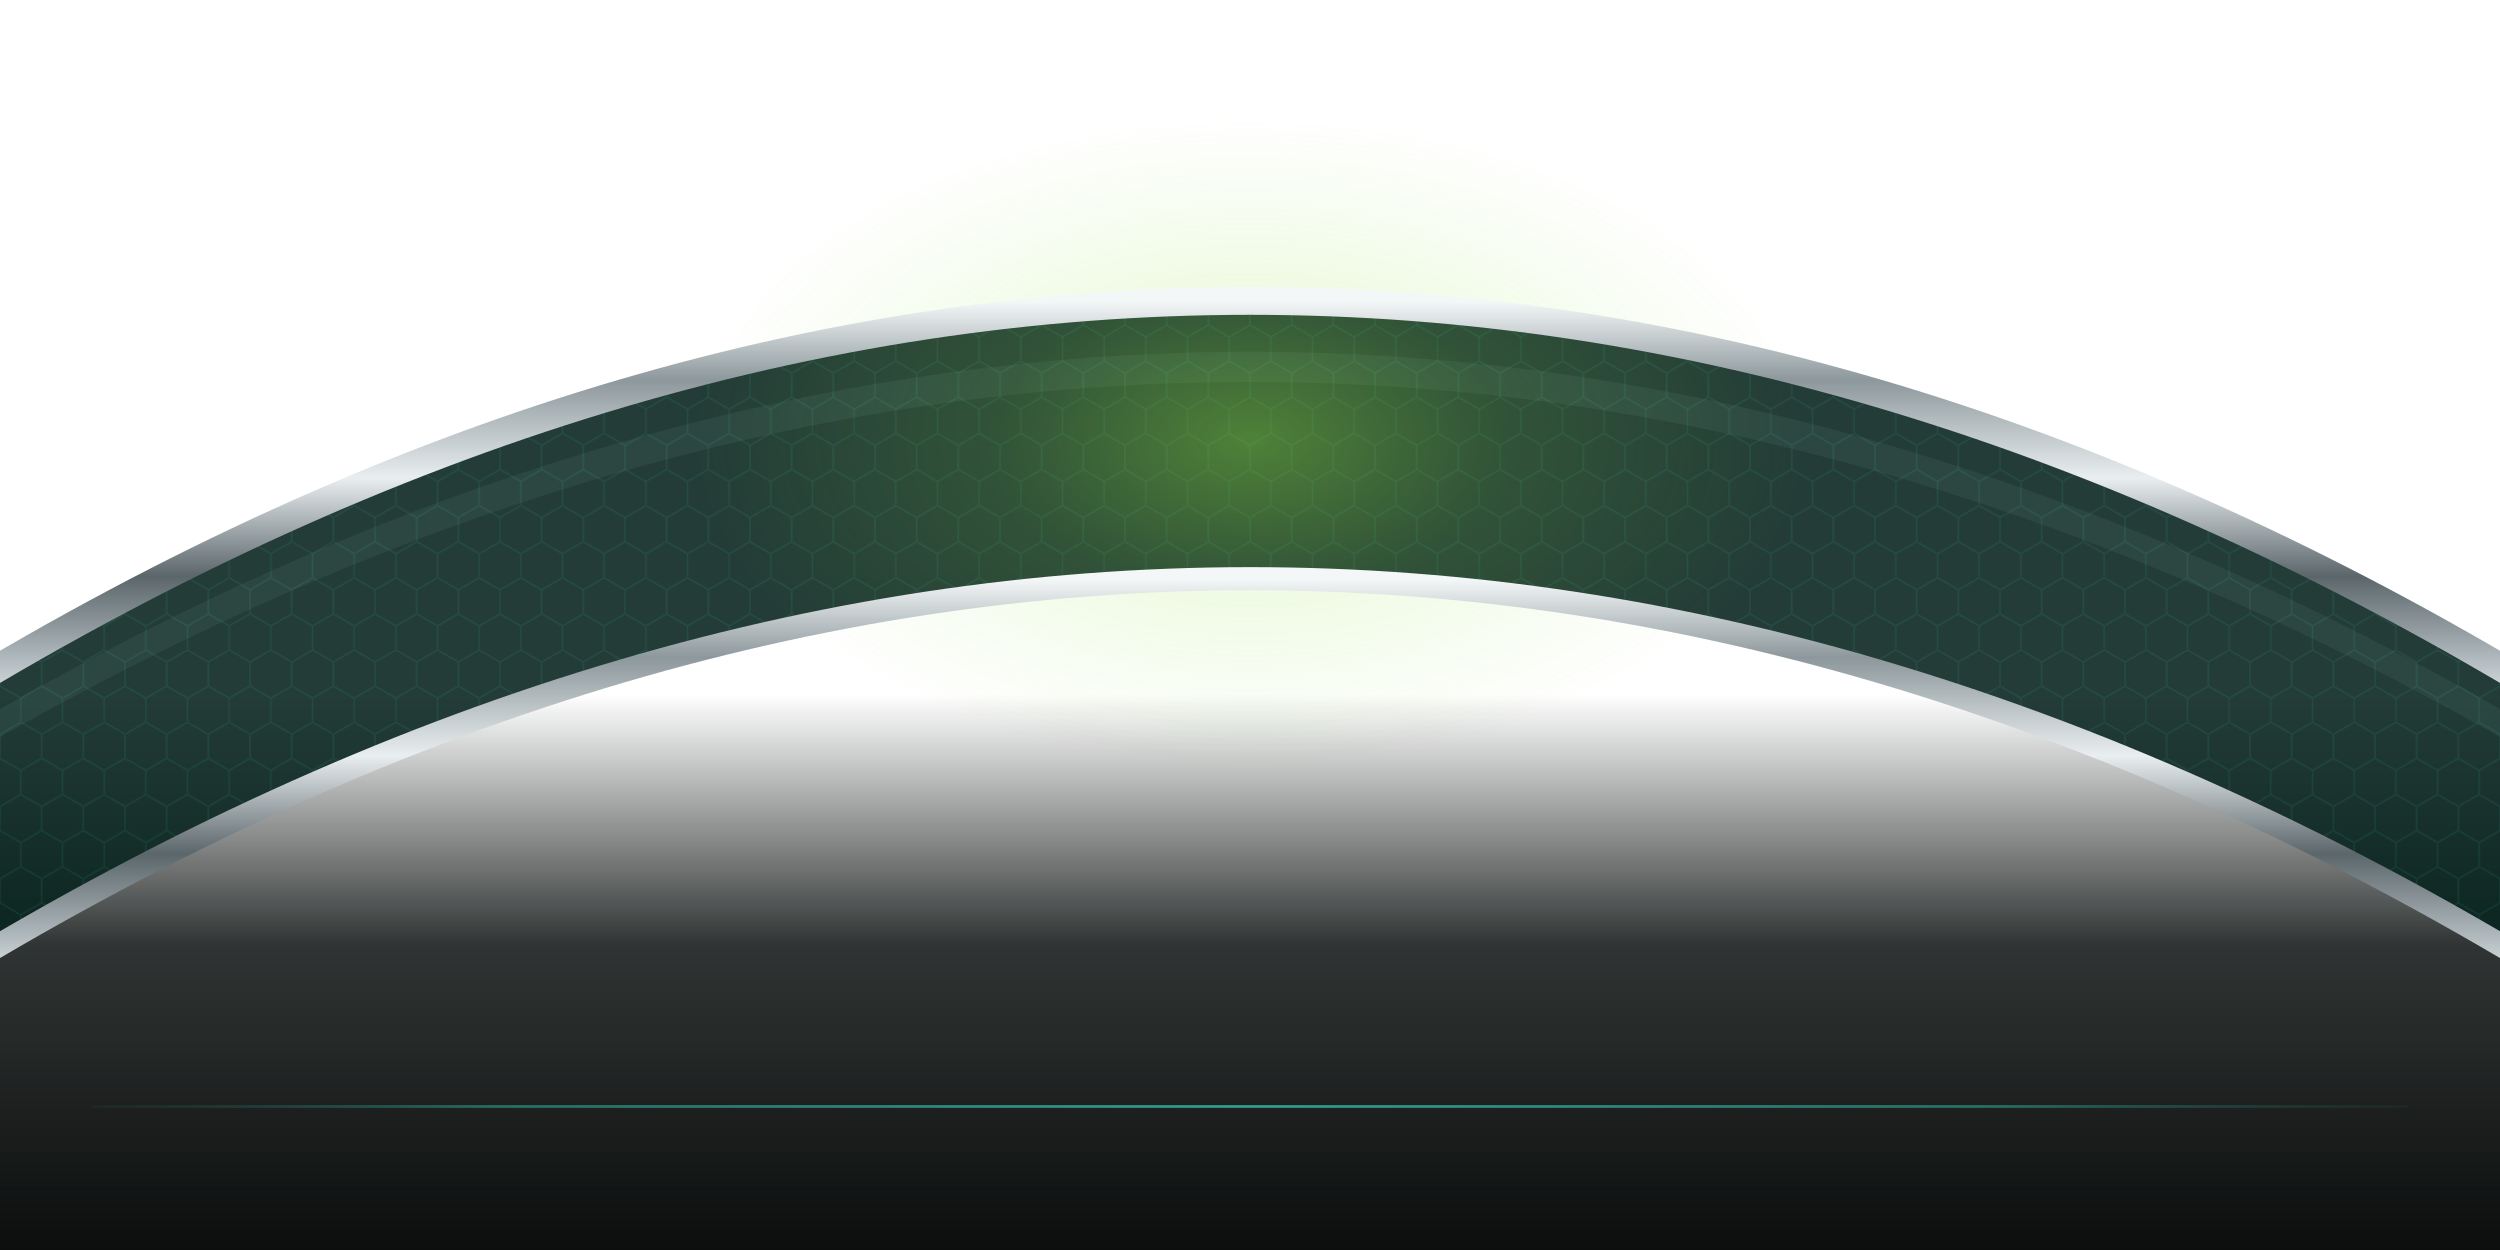
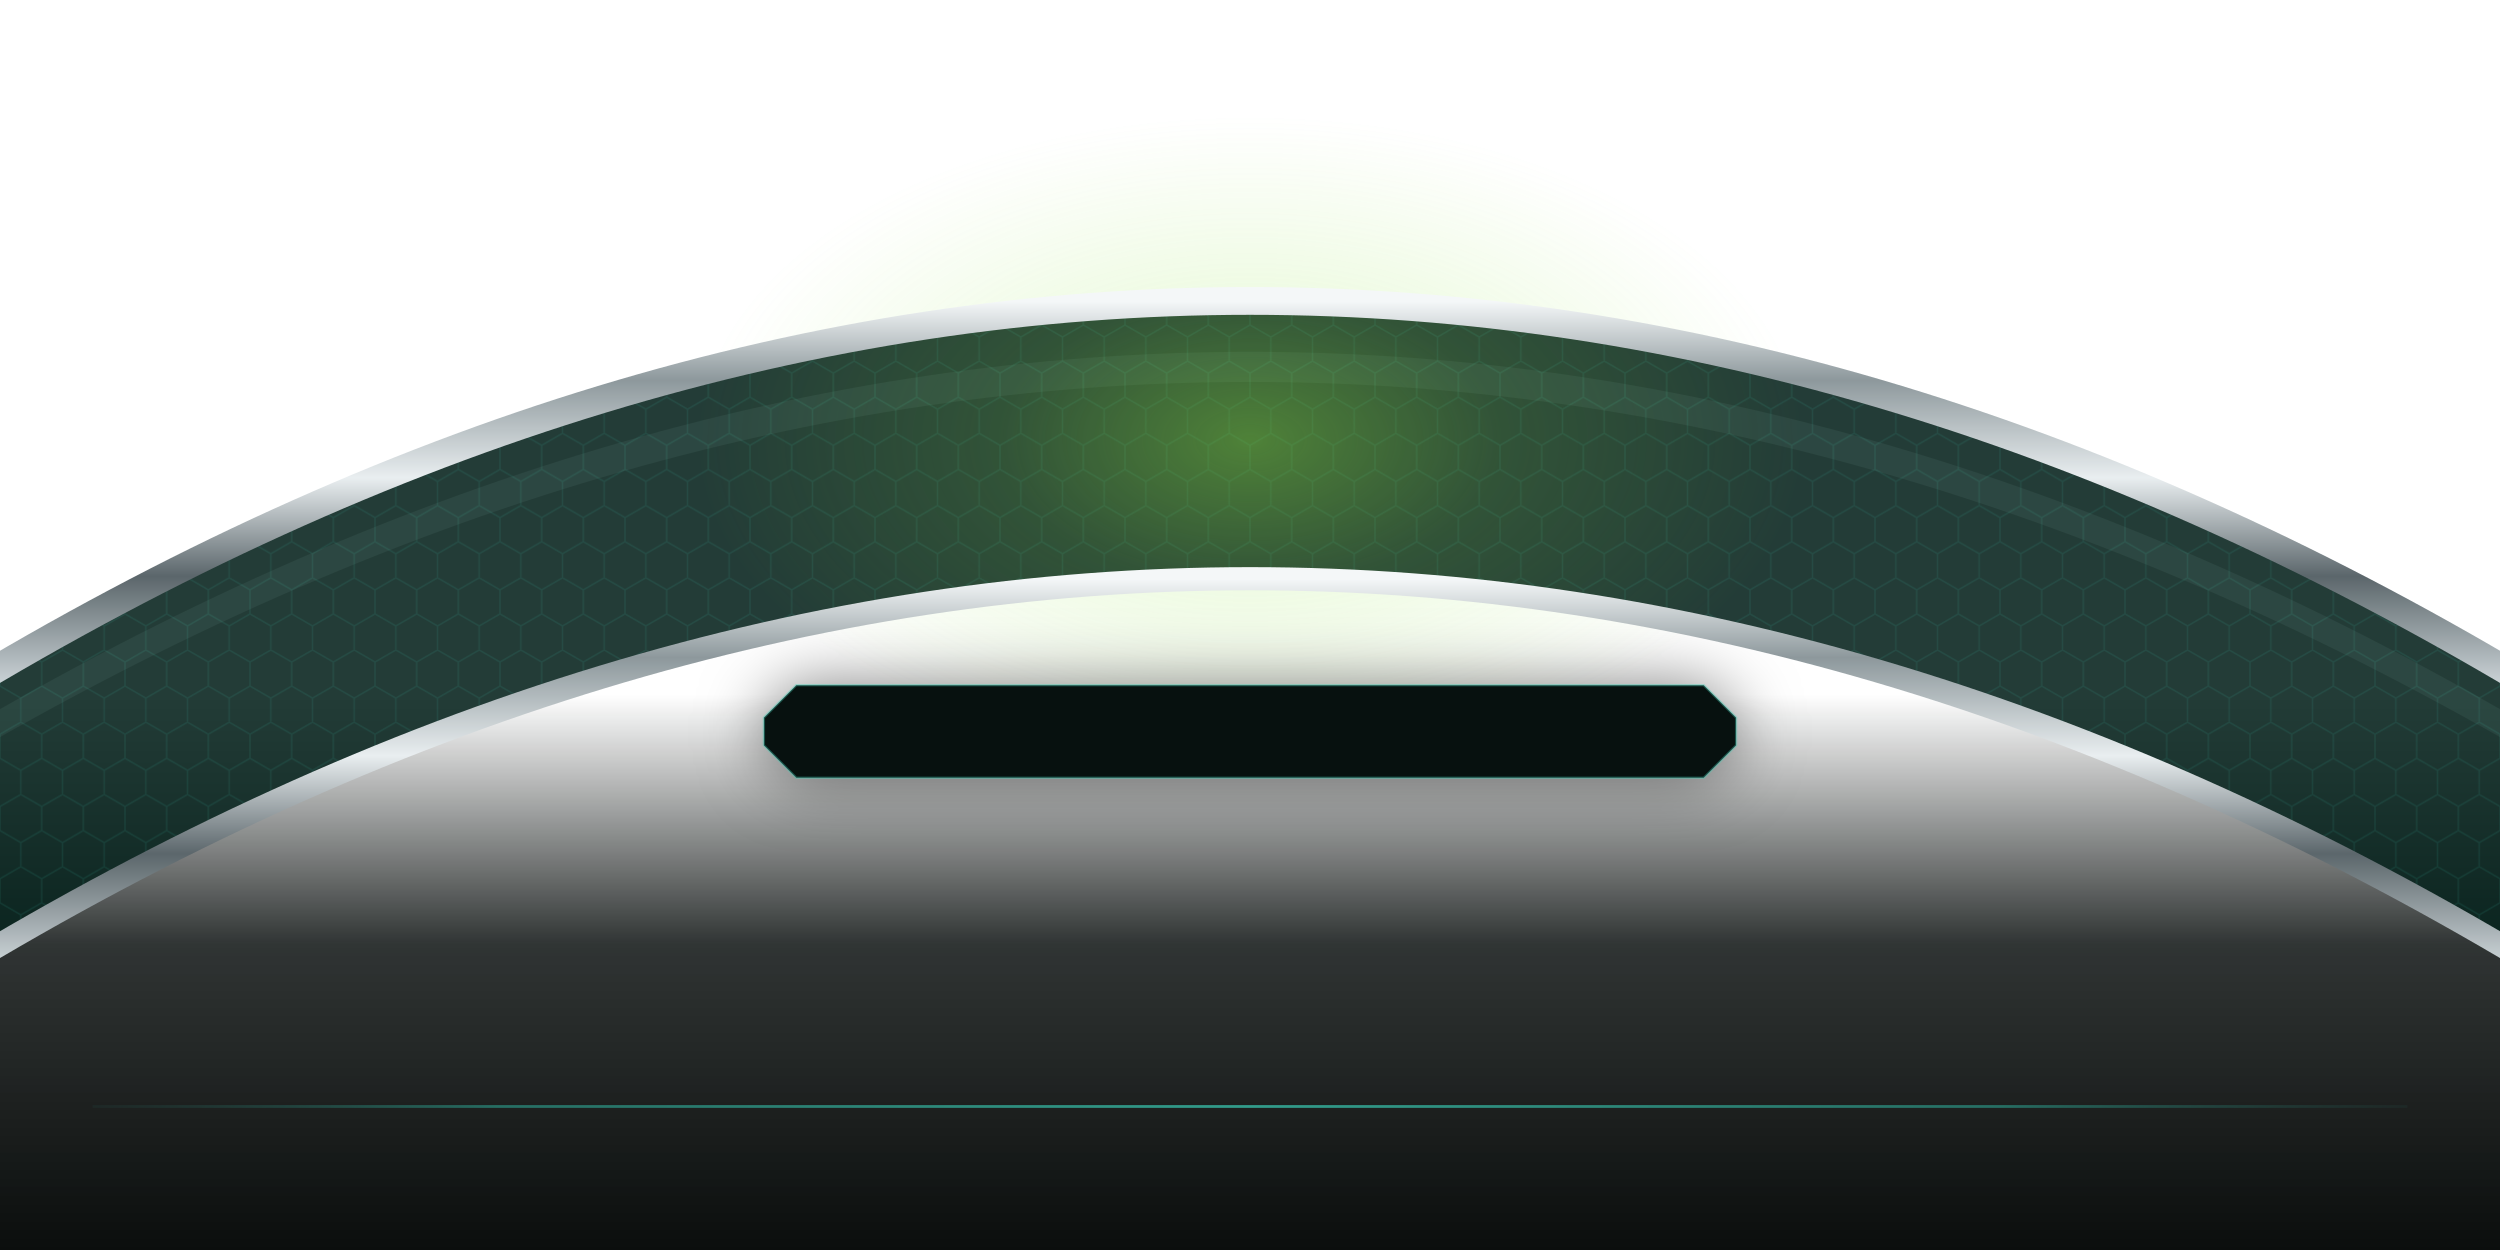
<svg xmlns="http://www.w3.org/2000/svg" width="1080" height="540" viewBox="0 0 1080 540">
  <defs>
    <filter id="halo" filterUnits="userSpaceOnUse" x="-100" y="-100" width="1280" height="740">
      <feGaussianBlur stdDeviation="5" />
    </filter>
    <filter id="haloLarge" filterUnits="userSpaceOnUse" x="-100" y="-100" width="1280" height="740">
      <feGaussianBlur stdDeviation="16" />
    </filter>
    <filter id="ombre" filterUnits="userSpaceOnUse" x="-100" y="-100" width="1280" height="740">
      <feGaussianBlur stdDeviation="14" />
    </filter>
    <linearGradient id="neon" gradientUnits="userSpaceOnUse" x1="0" y1="0" x2="1080" y2="0">
      <stop offset="0" stop-color="#2ad1b6" stop-opacity=".25" />
      <stop offset=".22" stop-color="#2ad1b6" />
      <stop offset=".5" stop-color="#5ff2d6" />
      <stop offset=".78" stop-color="#2ad1b6" />
      <stop offset="1" stop-color="#2ad1b6" stop-opacity=".25" />
    </linearGradient>
    <linearGradient id="filet" gradientUnits="userSpaceOnUse" x1="0" y1="0" x2="1080" y2="0">
      <stop offset="0" stop-color="#24504a" stop-opacity="0" />
      <stop offset=".2" stop-color="#2a8f80" />
      <stop offset=".5" stop-color="#3ad0b8" />
      <stop offset=".8" stop-color="#2a8f80" />
      <stop offset="1" stop-color="#24504a" stop-opacity="0" />
    </linearGradient>
    <linearGradient id="vert" gradientUnits="userSpaceOnUse" x1="300" y1="0" x2="780" y2="0">
      <stop offset="0" stop-color="#8be23a" stop-opacity="0" />
      <stop offset=".5" stop-color="#8be23a" />
      <stop offset="1" stop-color="#8be23a" stop-opacity="0" />
    </linearGradient>
    <linearGradient id="chrome" x1="0" y1="0" x2="0" y2="1">
      <stop offset="0" stop-color="#f4f7f8" />
      <stop offset=".2" stop-color="#8d989c" />
      <stop offset=".45" stop-color="#e9eef0" />
      <stop offset=".7" stop-color="#5b666b" />
      <stop offset="1" stop-color="#d5dde0" />
    </linearGradient>
    <linearGradient id="pied" x1="0" y1="0" x2="0" y2="1">
      <stop offset="0" stop-color="#030807" stop-opacity="0" />
      <stop offset=".45" stop-color="#030807" stop-opacity=".82" />
      <stop offset="1" stop-color="#010403" stop-opacity=".96" />
    </linearGradient>
    <radialGradient id="lueur">
      <stop offset="0" stop-color="#8be23a" stop-opacity=".42" />
      <stop offset=".45" stop-color="#8be23a" stop-opacity=".14" />
      <stop offset="1" stop-color="#8be23a" stop-opacity="0" />
    </radialGradient>
    <pattern id="trame" width="18" height="31.2" patternUnits="userSpaceOnUse">
      <path d="M9 0 L18 5.2 L18 15.6 L9 20.8 L0 15.6 L0 5.2 Z M9 20.8 L9 31.2" fill="none" stroke="#3ad0b8" stroke-width=".7" opacity=".1" />
    </pattern>
  </defs>
  <rect y="300" width="1080" height="240" fill="url(#pied)" />
  <path d="M 40,478 H 1040" stroke="url(#filet)" stroke-width="1.2" opacity=".7" />
  <path d="M -20,300 Q 540,-40 1100,300 L 1100,420 Q 540,80 -20,420 Z" fill="#06221c" opacity=".88" />
  <path d="M -20,300 Q 540,-40 1100,300 L 1100,420 Q 540,80 -20,420 Z" fill="url(#trame)" />
  <path d="M -20,318 Q 540,-14 1100,318 L 1100,330 Q 540,0 -20,330 Z" fill="#bff7ea" opacity=".06" />
  <ellipse cx="540" cy="190" rx="240" ry="140" fill="url(#lueur)" />
+   <clipPath id="sousArche">
+     <path d="M -20,420 Q 540,80 1100,420 L 1100,540 L -20,540 Z" />
+   </clipPath>
+   <g clip-path="url(#sousArche)">
+     <path d="M 344,296 L 736,296 L 750,310 L 750,322 L 736,336 L 344,336 L 330,322 L 330,310 Z" fill="#000" opacity=".5" filter="url(#ombre)" />
+     <path d="M 344,296 L 736,296 L 750,310 L 750,322 L 736,336 L 344,336 L 330,322 L 330,310 Z" fill="#07110f" />
+     <path d="M 344,296 L 736,296 L 750,310 L 750,322 L 736,336 L 344,336 L 330,322 L 330,310 Z" fill="none" stroke="#3ad0b8" stroke-width="1" opacity=".35" />
+   </g>
  <path d="M -20,300 Q 540,-40 1100,300" fill="none" stroke="url(#chrome)" stroke-width="12" />
  <path d="M -20,420 Q 540,80 1100,420" fill="none" stroke="url(#chrome)" stroke-width="10" />
</svg>
